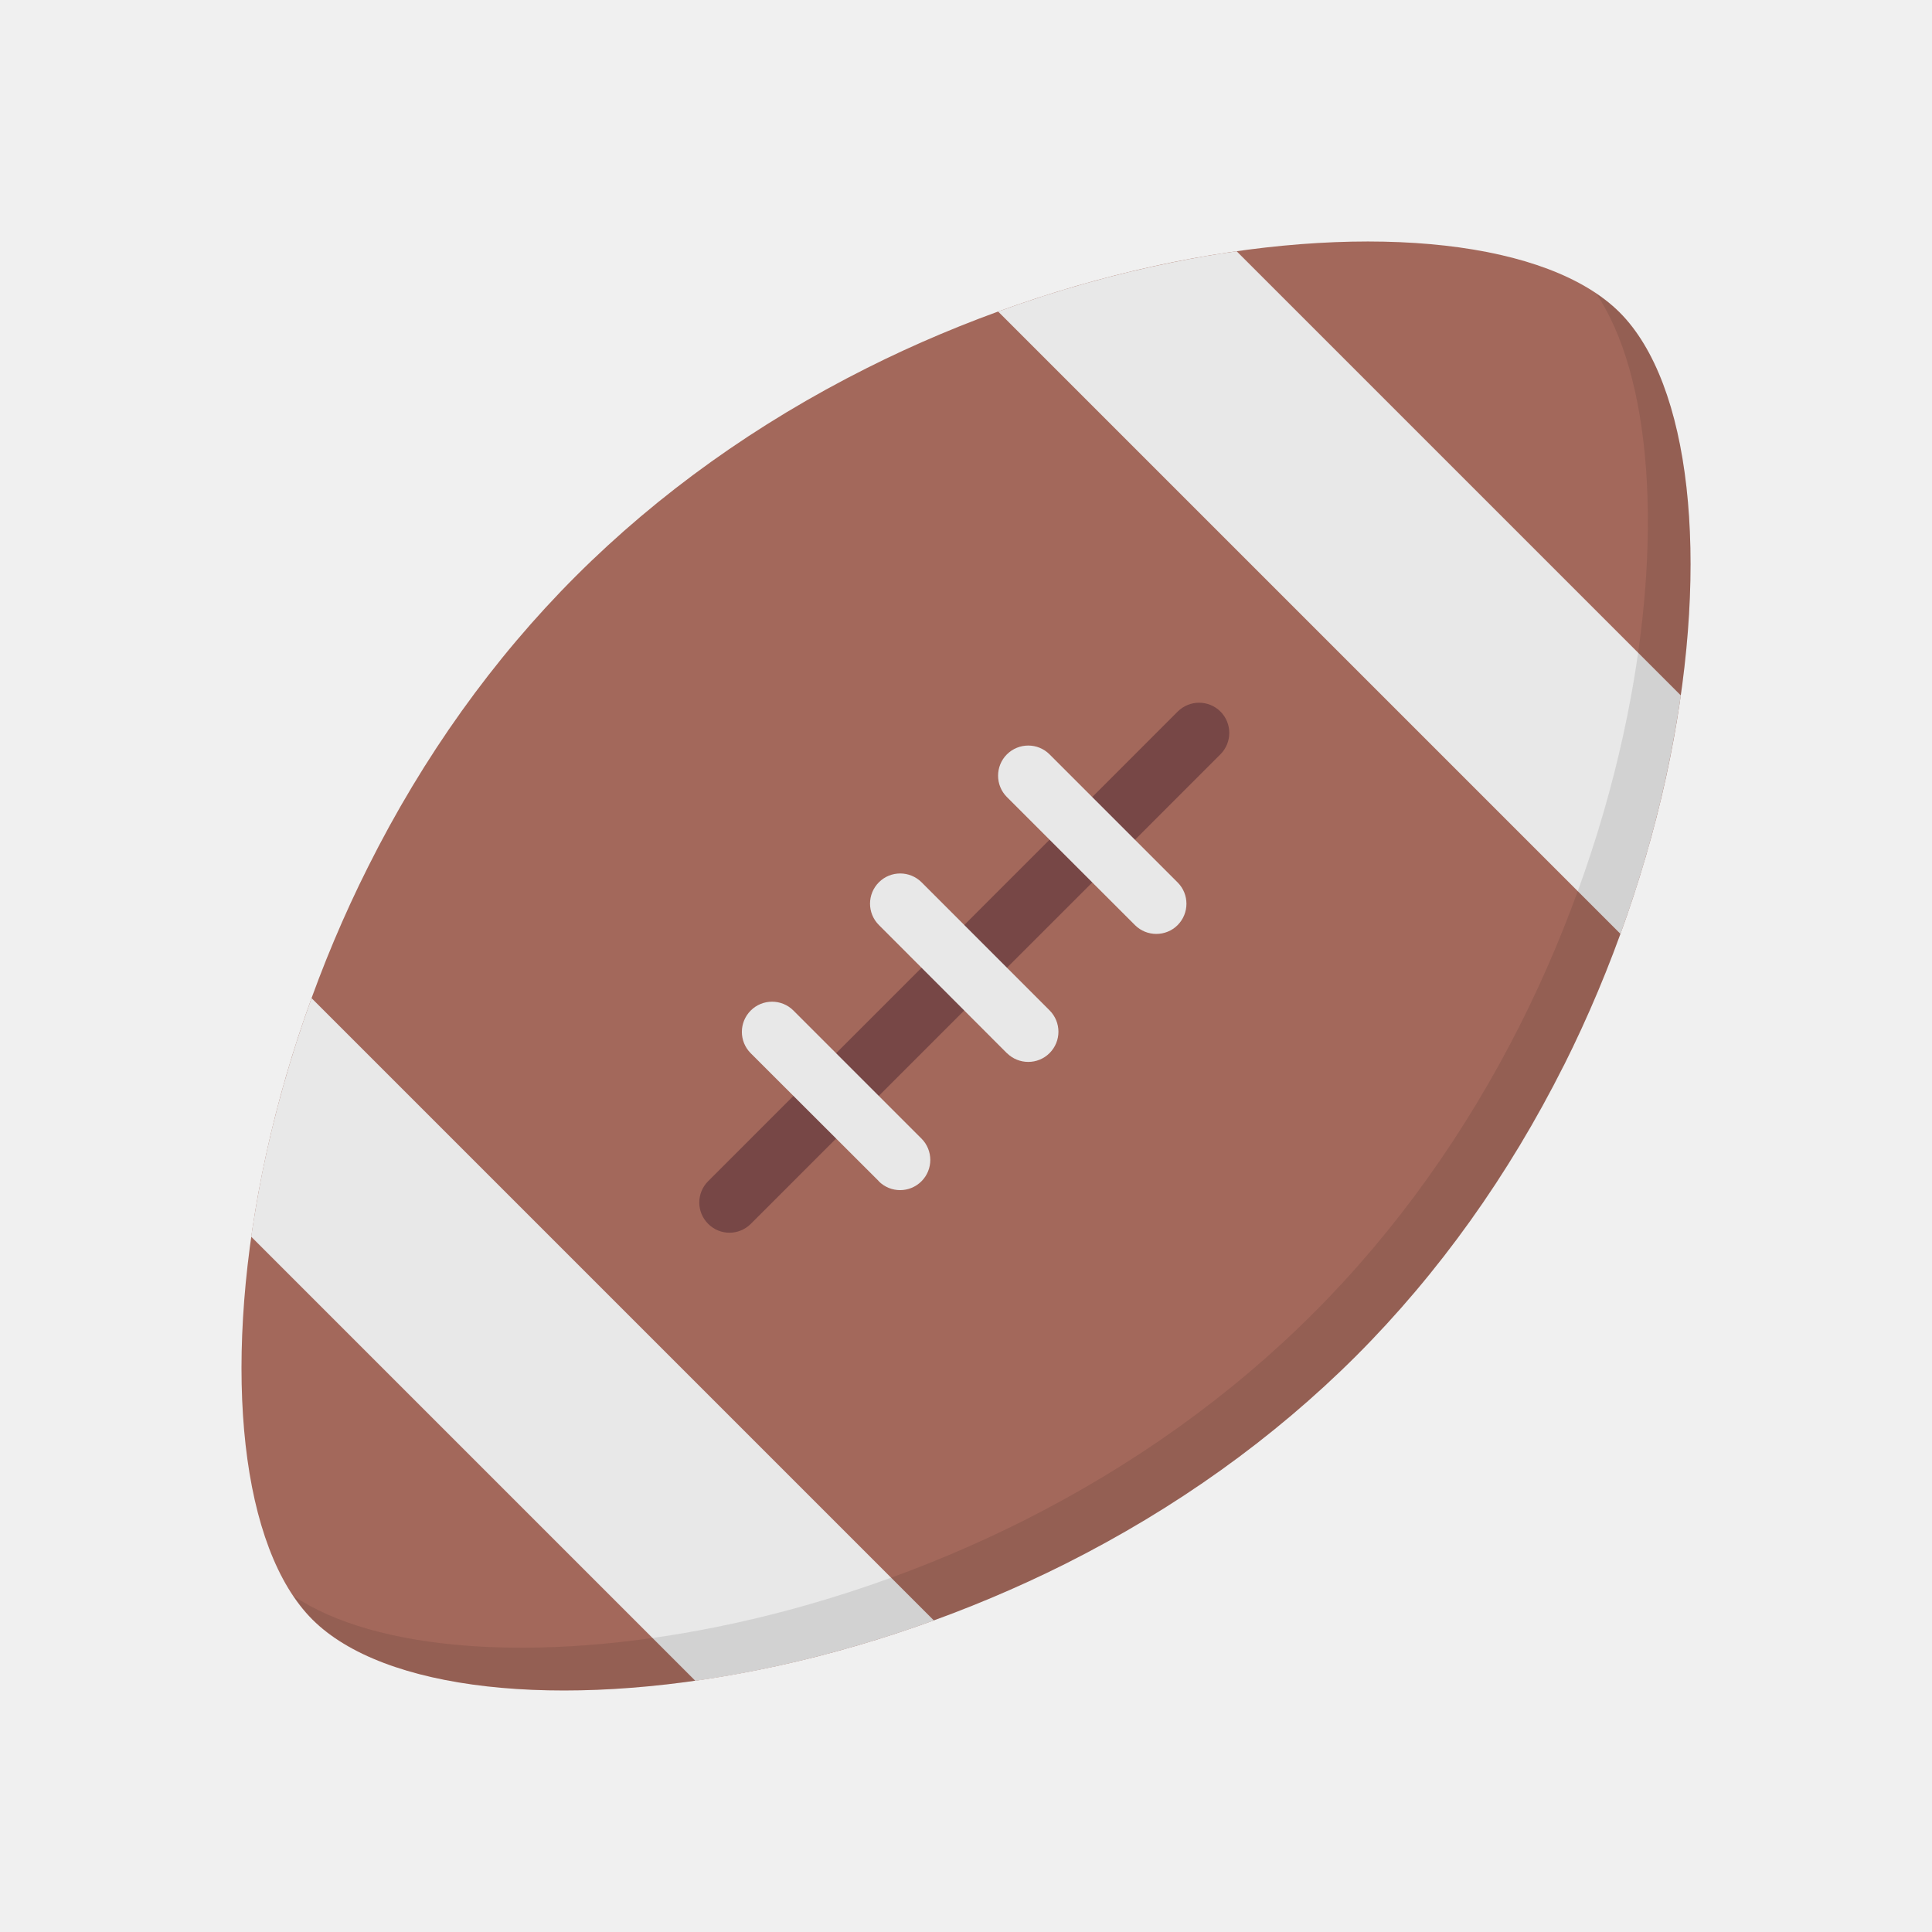
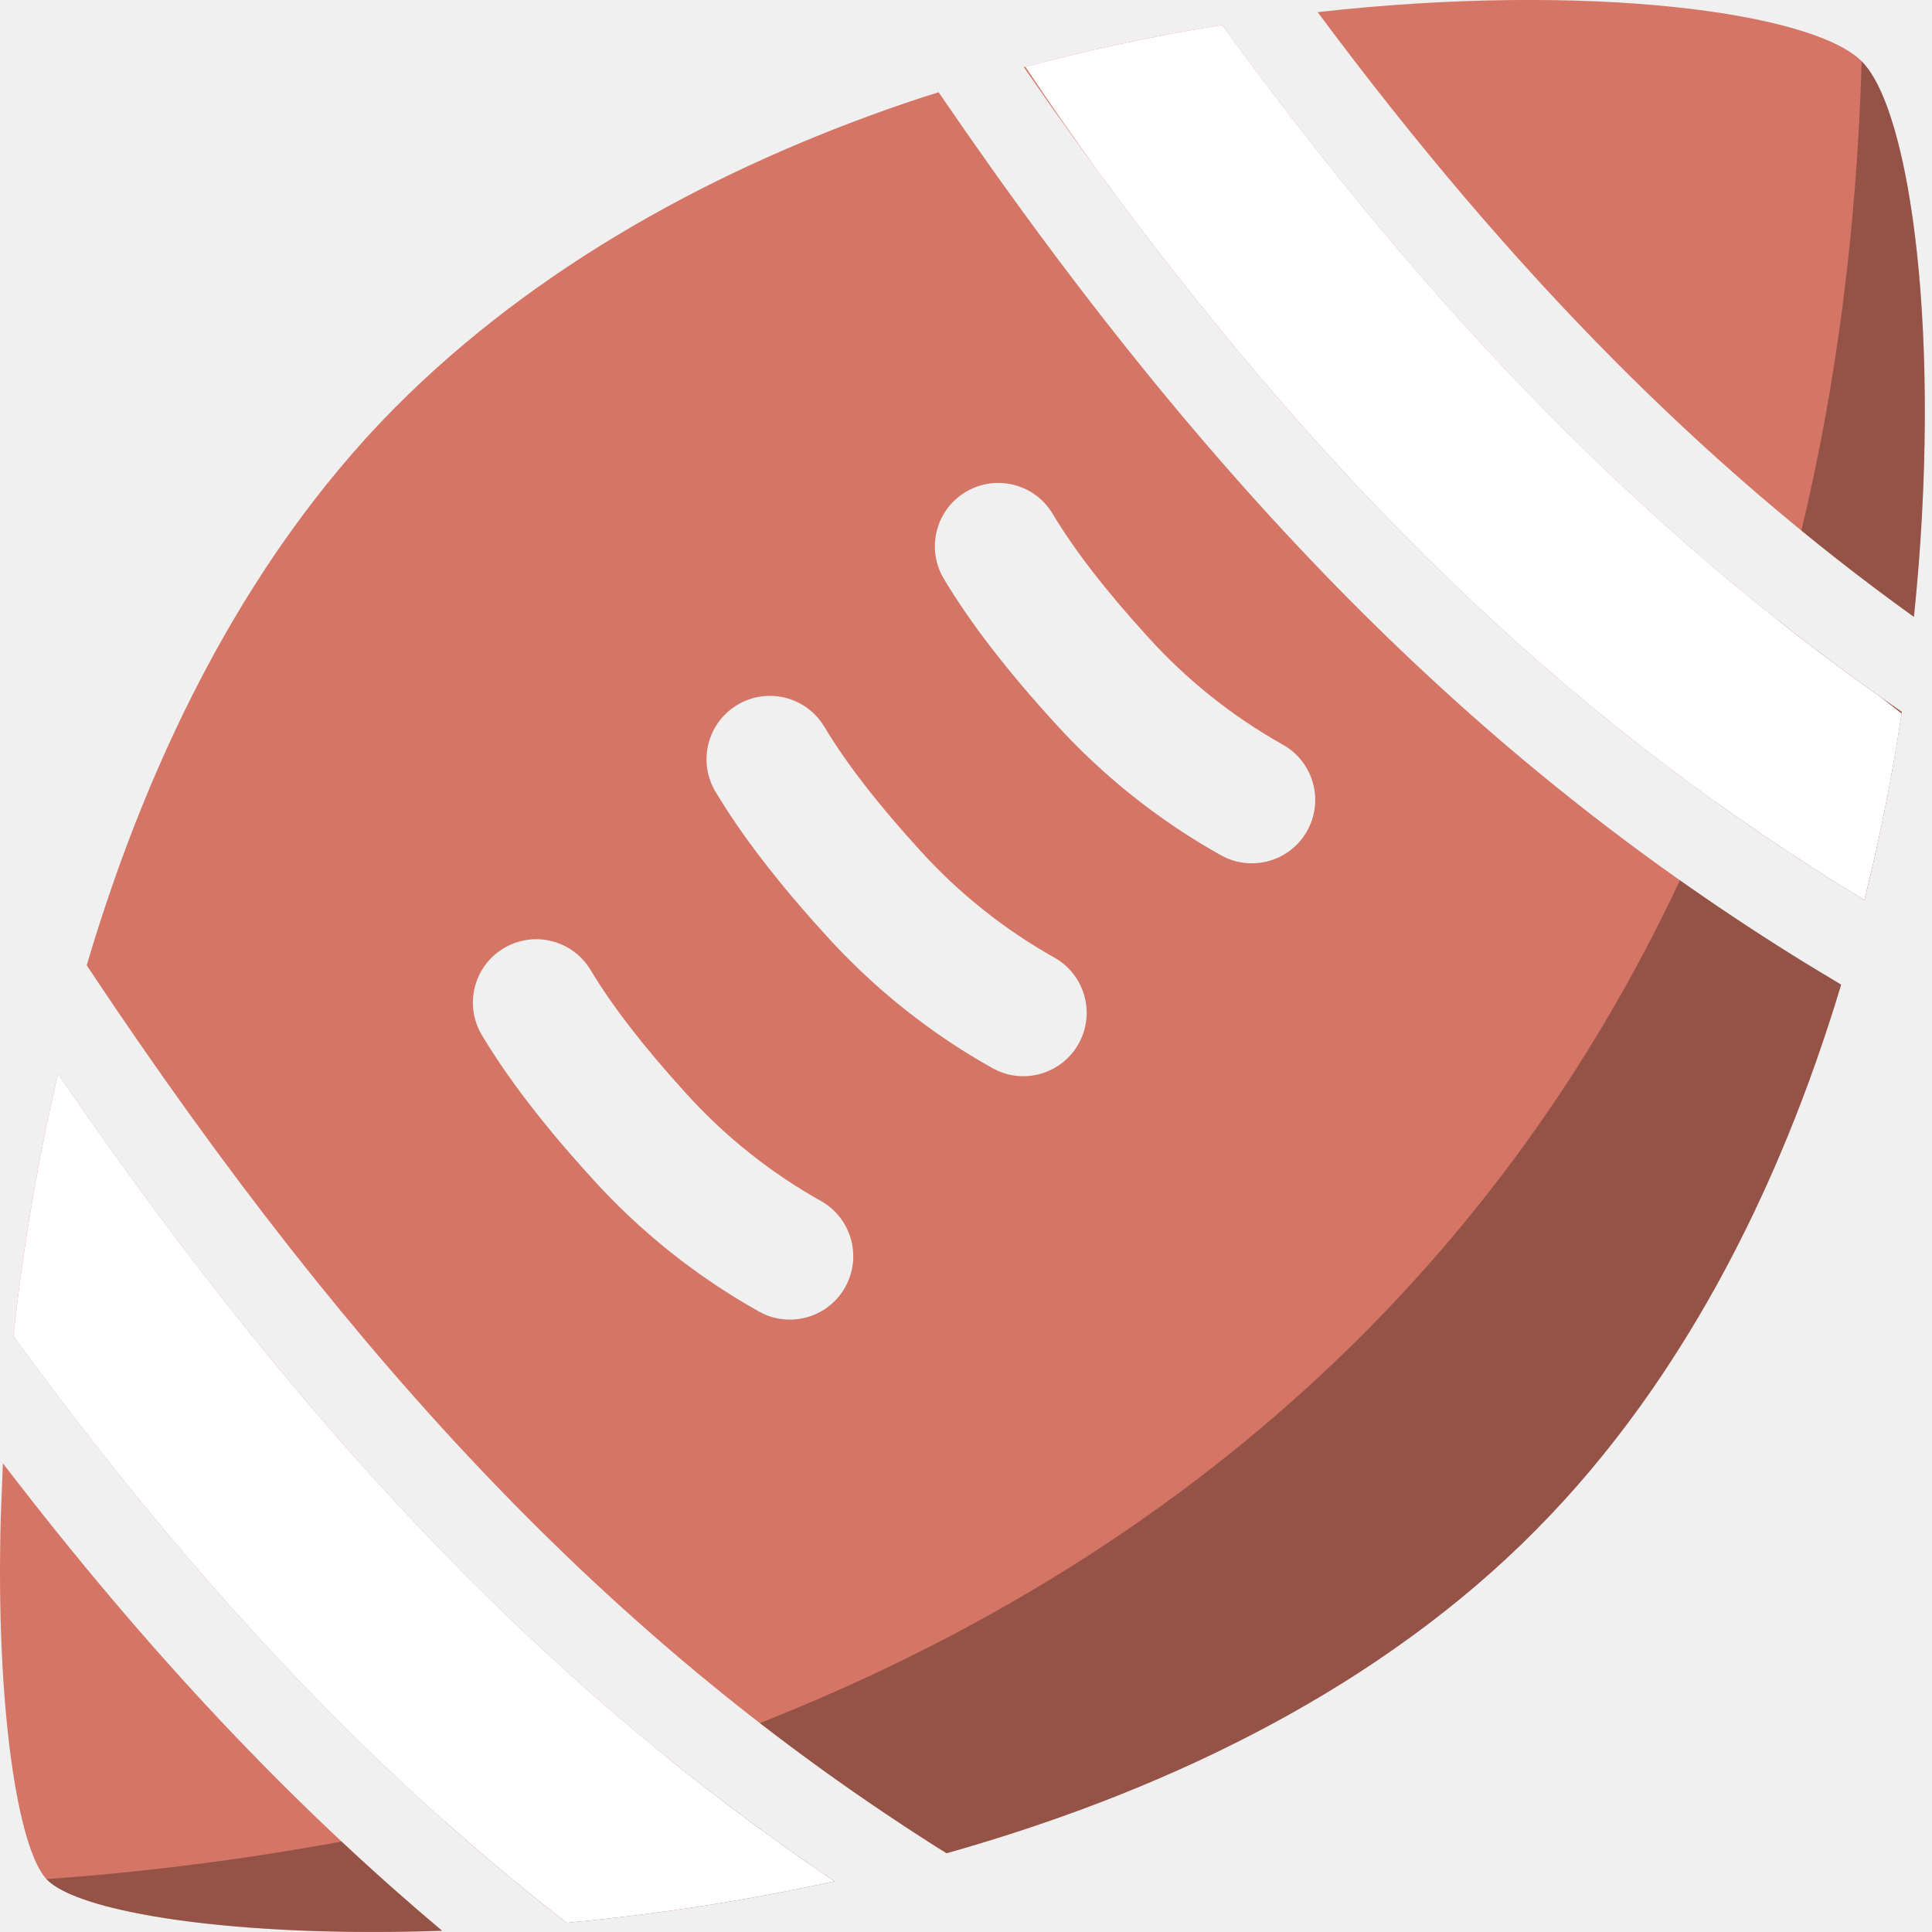
- <svg xmlns="http://www.w3.org/2000/svg" width="24" height="24" viewBox="0 0 24 24" fill="none">
-   <path d="M19.428 13.233C20.029 12.034 20.484 10.716 20.745 9.421C21.245 6.936 20.999 4.762 20.12 3.881C19.239 3.002 17.064 2.756 14.579 3.255C13.283 3.516 11.964 3.971 10.767 4.573C9.397 5.261 8.182 6.13 7.155 7.155C6.128 8.181 5.259 9.397 4.573 10.767C3.971 11.964 3.516 13.283 3.256 14.579C2.756 17.064 3.001 19.239 3.881 20.119C4.762 20.999 6.936 21.244 9.421 20.744C10.717 20.484 12.034 20.028 13.233 19.427C14.603 18.739 15.818 17.87 16.845 16.845C17.871 15.818 18.739 14.603 19.427 13.233H19.428Z" fill="#A3685B" />
-   <path d="M8.797 15.203C8.65 15.057 8.65 14.819 8.797 14.673L14.63 8.839C14.777 8.693 15.014 8.693 15.161 8.839C15.307 8.986 15.307 9.223 15.161 9.37L9.327 15.203C9.18 15.35 8.943 15.35 8.797 15.203Z" fill="#774746" />
-   <path d="M20.744 9.422C20.598 10.149 20.391 10.884 20.13 11.601L12.399 3.87C13.116 3.609 13.851 3.402 14.58 3.256C14.844 3.202 15.105 3.157 15.362 3.121L20.88 8.639C20.842 8.896 20.797 9.157 20.744 9.422Z" fill="#E8E8E8" />
-   <path d="M12.508 9.371C12.362 9.517 12.362 9.755 12.508 9.901L14.099 11.492C14.245 11.638 14.483 11.638 14.629 11.492C14.775 11.345 14.775 11.108 14.629 10.962L13.038 9.371C12.892 9.225 12.655 9.225 12.508 9.371Z" fill="#E8E8E8" />
-   <path d="M12.508 13.083L10.918 11.491C10.771 11.344 10.771 11.107 10.918 10.96C11.064 10.814 11.301 10.814 11.448 10.96L13.038 12.551C13.185 12.698 13.185 12.935 13.038 13.082C12.892 13.228 12.655 13.228 12.508 13.082V13.083Z" fill="#E8E8E8" />
-   <path d="M10.918 14.674L9.326 13.084C9.179 12.937 9.179 12.7 9.326 12.553C9.472 12.407 9.71 12.407 9.856 12.553L11.447 14.144C11.593 14.29 11.593 14.528 11.447 14.674C11.3 14.821 11.063 14.821 10.916 14.674H10.918Z" fill="#E8E8E8" />
-   <path d="M3.87 12.399C3.61 13.116 3.402 13.851 3.255 14.58C3.203 14.844 3.158 15.106 3.12 15.362L8.638 20.88C8.894 20.843 9.156 20.799 9.421 20.745C10.15 20.598 10.884 20.39 11.601 20.13L3.87 12.399Z" fill="#E8E8E8" />
-   <path opacity="0.1" d="M19.428 13.233C20.029 12.034 20.484 10.716 20.745 9.421C21.245 6.935 20.999 4.762 20.12 3.881C20.034 3.796 19.937 3.717 19.827 3.643C20.509 4.656 20.667 6.646 20.215 8.89C19.955 10.186 19.499 11.503 18.898 12.702C18.21 14.072 17.341 15.288 16.316 16.313C15.289 17.34 14.074 18.208 12.704 18.896C11.506 19.497 10.188 19.953 8.892 20.213C6.649 20.664 4.658 20.508 3.645 19.825C3.718 19.934 3.798 20.032 3.884 20.117C4.764 20.997 6.938 21.243 9.424 20.743C10.719 20.483 12.037 20.027 13.236 19.426C14.606 18.738 15.82 17.869 16.847 16.843C17.873 15.817 18.742 14.602 19.43 13.232L19.428 13.233Z" fill="#080808" />
+ <svg xmlns="http://www.w3.org/2000/svg" width="50" height="50" viewBox="0 0 50 50">
+   <g fill="none" fill-rule="evenodd">
+     <path fill="#d57566" d="M.075 37.87c3.765 4.914 7.487 8.84 11.368 12.098-5.382.187-9.439-.479-10.24-1.336C.46 47.835-.115 44.177.02 39.27zm1.427-10.077C8.163 37.511 14.5 43.901 21.596 48.686c-2.376.525-4.721.87-6.929 1.075C9.737 45.939 5.11 41.11.345 34.579c.22-2.014.557-4.127 1.036-6.266zM24.291 2.387c7.404 10.854 14.397 17.586 22.462 22.556l.896.54c-1.609 5.352-4.239 10.587-8.285 14.495-4.075 3.936-9.443 6.456-14.866 7.984l-.302-.187c-7.564-4.81-14.185-11.324-21.26-21.76l-.692-1.032c1.62-5.477 4.257-10.847 8.351-14.802 3.72-3.593 8.407-6.044 13.204-7.638zm-9.085 22.597a1.64 1.64 0 0 0-2.733 1.808c.676 1.13 1.627 2.363 2.855 3.71a17 17 0 0 0 4.314 3.44l.134.068a1.64 1.64 0 0 0 1.463-2.932 13.8 13.8 0 0 1-3.487-2.785c-1.09-1.197-1.912-2.262-2.464-3.184Zm6.049-6.295a1.64 1.64 0 0 0-2.734 1.807c.676 1.13 1.628 2.364 2.856 3.711a17 17 0 0 0 4.314 3.44l.134.067a1.64 1.64 0 0 0 1.463-2.931 13.8 13.8 0 0 1-3.487-2.786c-1.091-1.196-1.913-2.261-2.464-3.184ZM31.632.65C37.42 8.615 43.04 14.154 49.219 18.424a52 52 0 0 1-.968 4.87c-7.808-4.74-14.566-11.143-21.754-21.556A51 51 0 0 1 31.304.7zm-4.47 12.525a1.64 1.64 0 0 0-2.733 1.808c.675 1.13 1.627 2.364 2.855 3.711a17 17 0 0 0 4.314 3.44l.134.067a1.64 1.64 0 0 0 1.463-2.932 13.8 13.8 0 0 1-3.487-2.785c-1.091-1.196-1.913-2.261-2.464-3.184ZM48.18 1.586c1.27 1.258 2.098 7.204 1.352 14.38C44.161 12.102 39.2 7.173 34.1.314c7.022-.787 12.8 0 14.081 1.271" />
+     <path fill="#000" d="m11.441 49.967-.27.009c-2.736.082-5.115-.058-6.877-.33a19.088 19.088 0 0 1-.621-.106 14 14 0 0 1-.776-.168 9 9 0 0 1-.664-.192 6 6 0 0 1-.467-.182 3 3 0 0 1-.244-.125l.068.038a2 2 0 0 1-.118-.067l.05.029a2 2 0 0 1-.083-.05l.033.02a2 2 0 0 1-.091-.06l.058.04a2 2 0 0 1-.096-.067l.038.027a1 1 0 0 1-.084-.064l.046.037a1 1 0 0 1-.074-.06l-.066-.064a70 70 0 0 0 7.639-.973 63 63 0 0 0 2.599 2.308m10.155-1.28a55 55 0 0 1-3.55.66l.053-.008c-.286.044-.57.085-.854.124l.801-.116c-.303.046-.605.09-.905.13l.104-.014c-.285.04-.57.077-.852.112l.748-.097c-.288.039-.573.076-.857.11l.109-.013a58 58 0 0 1-1.009.115l-.717.07a61 61 0 0 1-3.184-2.648 58 58 0 0 0 5.775-1.634 62 62 0 0 0 4.338 3.208m25.157-23.744.896.54-.015.05a45 45 0 0 1-.836 2.502l.133-.366a42 42 0 0 1-.625 1.639l.085-.213c-.042.106-.085.212-.128.318l.043-.105c-.067.163-.135.327-.203.49l.16-.385c-.069.167-.138.333-.209.499l.049-.114a36.785 36.785 0 0 1-1.765 3.623l.131-.237c-.077.14-.155.28-.234.42l.102-.183a33 33 0 0 1-1.273 2.085c-.233.35-.473.695-.72 1.034l.231-.321a29 29 0 0 1-1.01 1.339l.107-.134c-.114.144-.23.287-.346.429l.24-.295c-.115.143-.232.285-.35.426l.11-.131c-.113.136-.227.272-.342.406l.232-.275c-.122.146-.245.291-.37.434l.138-.159c-.11.128-.221.254-.333.38l.195-.22a26 26 0 0 1-1.482 1.559l-.395.373c-.136.126-.273.25-.412.373l.26-.234a26 26 0 0 1-.442.394l.182-.16c-.136.12-.273.24-.411.357l.229-.197c-.135.117-.27.233-.407.347l.178-.15a27 27 0 0 1-.446.37l.268-.22c-.142.118-.284.235-.428.35l.16-.13c-.155.127-.31.25-.468.373l.308-.243a28 28 0 0 1-1.459 1.092c-.465.326-.94.64-1.424.94l.135-.085c-.146.091-.292.181-.438.27l.303-.186c-.162.1-.325.2-.49.298l.187-.112c-.171.104-.344.205-.517.306l.33-.194c-.155.092-.31.184-.468.274l.138-.08a33 33 0 0 1-1.237.683c-.342.18-.687.354-1.035.523l.126-.061c-.15.073-.3.146-.45.217l.324-.156c-.195.095-.39.187-.586.278l.261-.122c-.156.074-.313.147-.47.219l.21-.097c-.165.076-.33.151-.495.225l.284-.128c-.165.075-.33.15-.497.222l.213-.094a41.578 41.578 0 0 1-2.775 1.118l.264-.096a44 44 0 0 1-.587.212l.323-.115c-.153.055-.307.11-.461.164l.138-.049c-.197.07-.395.138-.593.205l.455-.156a45 45 0 0 1-.55.188l.095-.032c-.157.053-.315.106-.473.157l.379-.125c-.183.061-.367.121-.55.18l.171-.055a47 47 0 0 1-1.825.553l-.3-.187a60 60 0 0 1-4.531-3.181c10.513-4.146 18.916-11.365 23.812-21.812a63 63 0 0 0 3.276 2.16m2.466-6.519a53 53 0 0 1-.75 3.961l.149-.666c-.059.27-.12.54-.183.81l.034-.144c-.066.287-.135.574-.206.861l.172-.716c-.059.255-.12.51-.184.765a61 61 0 0 1-3.878-2.56c.615-1.5 1.16-3.063 1.634-4.689a62 62 0 0 0 3.212 2.378M48.18 1.586c.051.05.102.11.151.175.036.047.071.098.106.152.11.173.216.383.316.628.11.268.213.576.31.922.115.414.22.883.312 1.4a21 21 0 0 1 .152.984 29 29 0 0 1 .199 2.025 39 39 0 0 1 .086 2.31c.012 1.15-.02 2.377-.101 3.659-.044.679-.101 1.373-.174 2.08l.034-.346c-.012.13-.025.26-.039.39a59 59 0 0 1-2.913-2.234c.9-3.738 1.434-7.785 1.561-12.145" opacity=".302" />
+     <path fill="#fff" d="M1.502 27.793C8.163 37.511 14.5 43.901 21.596 48.686c-2.376.525-4.721.87-6.929 1.075C9.737 45.939 5.11 41.11.345 34.579c.22-2.014.557-4.127 1.036-6.266zM31.632.65c5.617 7.728 11.074 13.172 17.038 17.39l.54.422.01-.038a52 52 0 0 1-.97 4.87c-7.108-4.316-13.347-10.01-19.833-18.856a88 88 0 0 1-1.88-2.709l-.04.009A51 51 0 0 1 31.304.7z" />
+   </g>
</svg>
